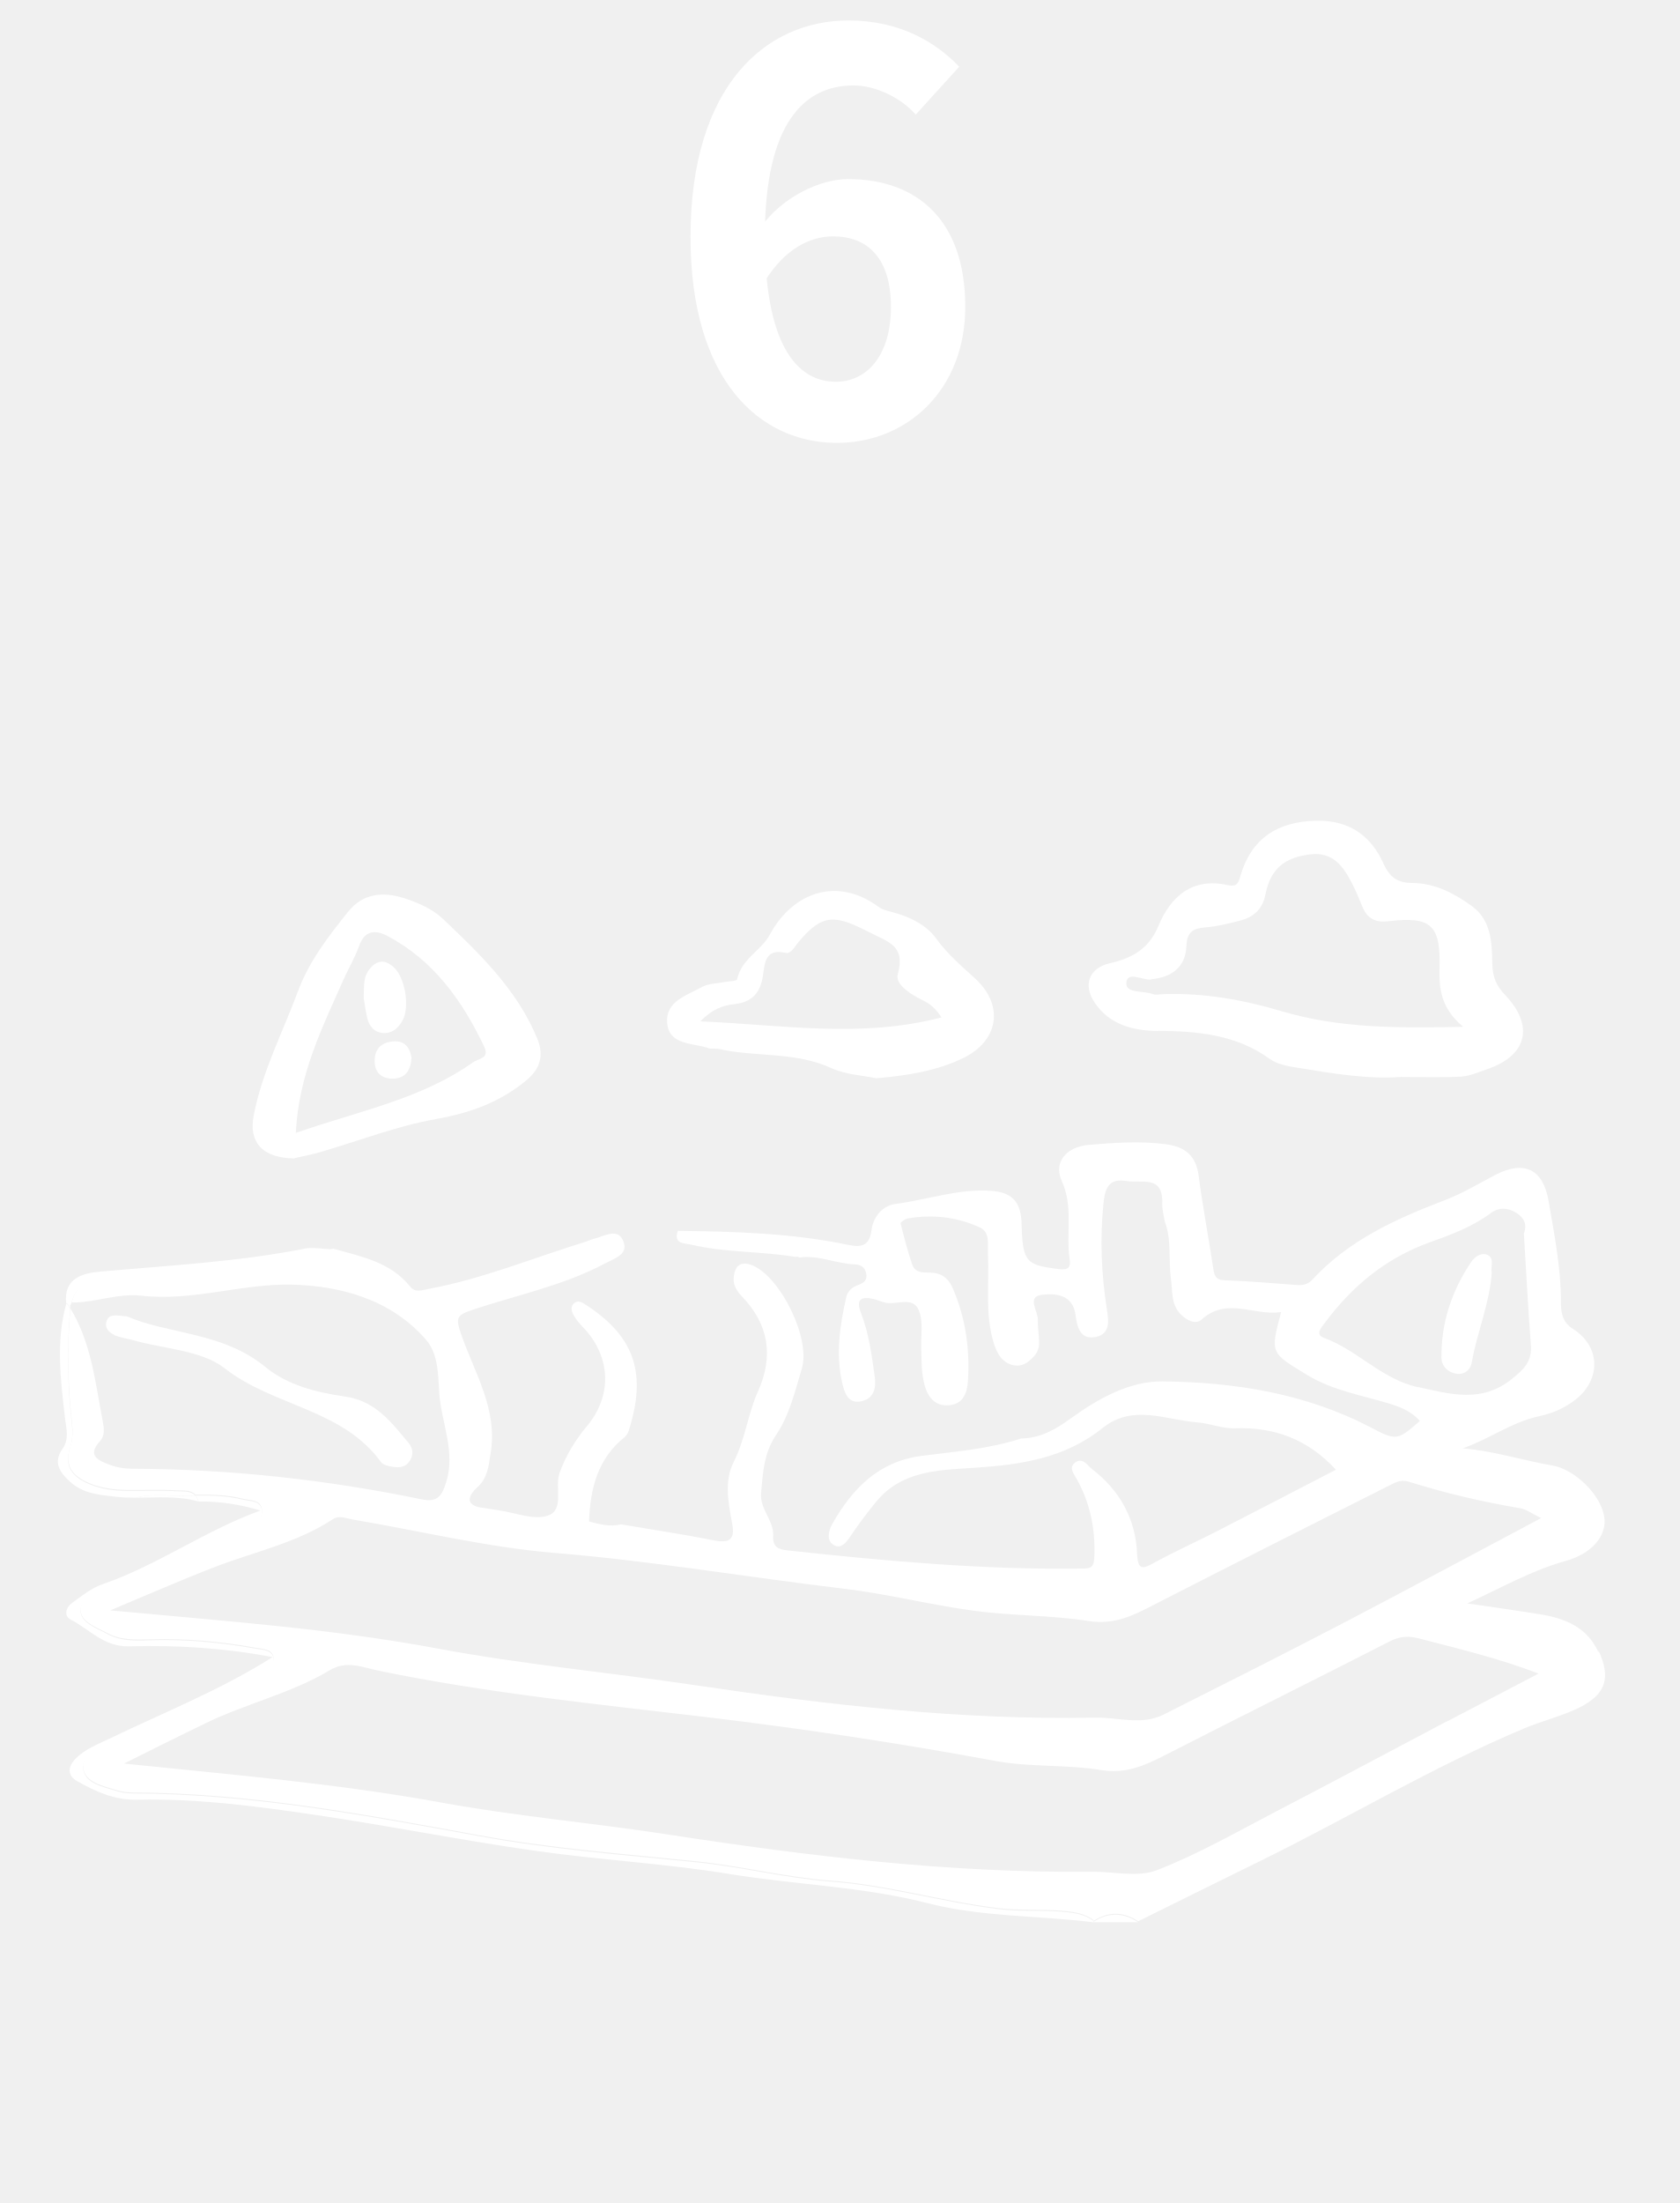
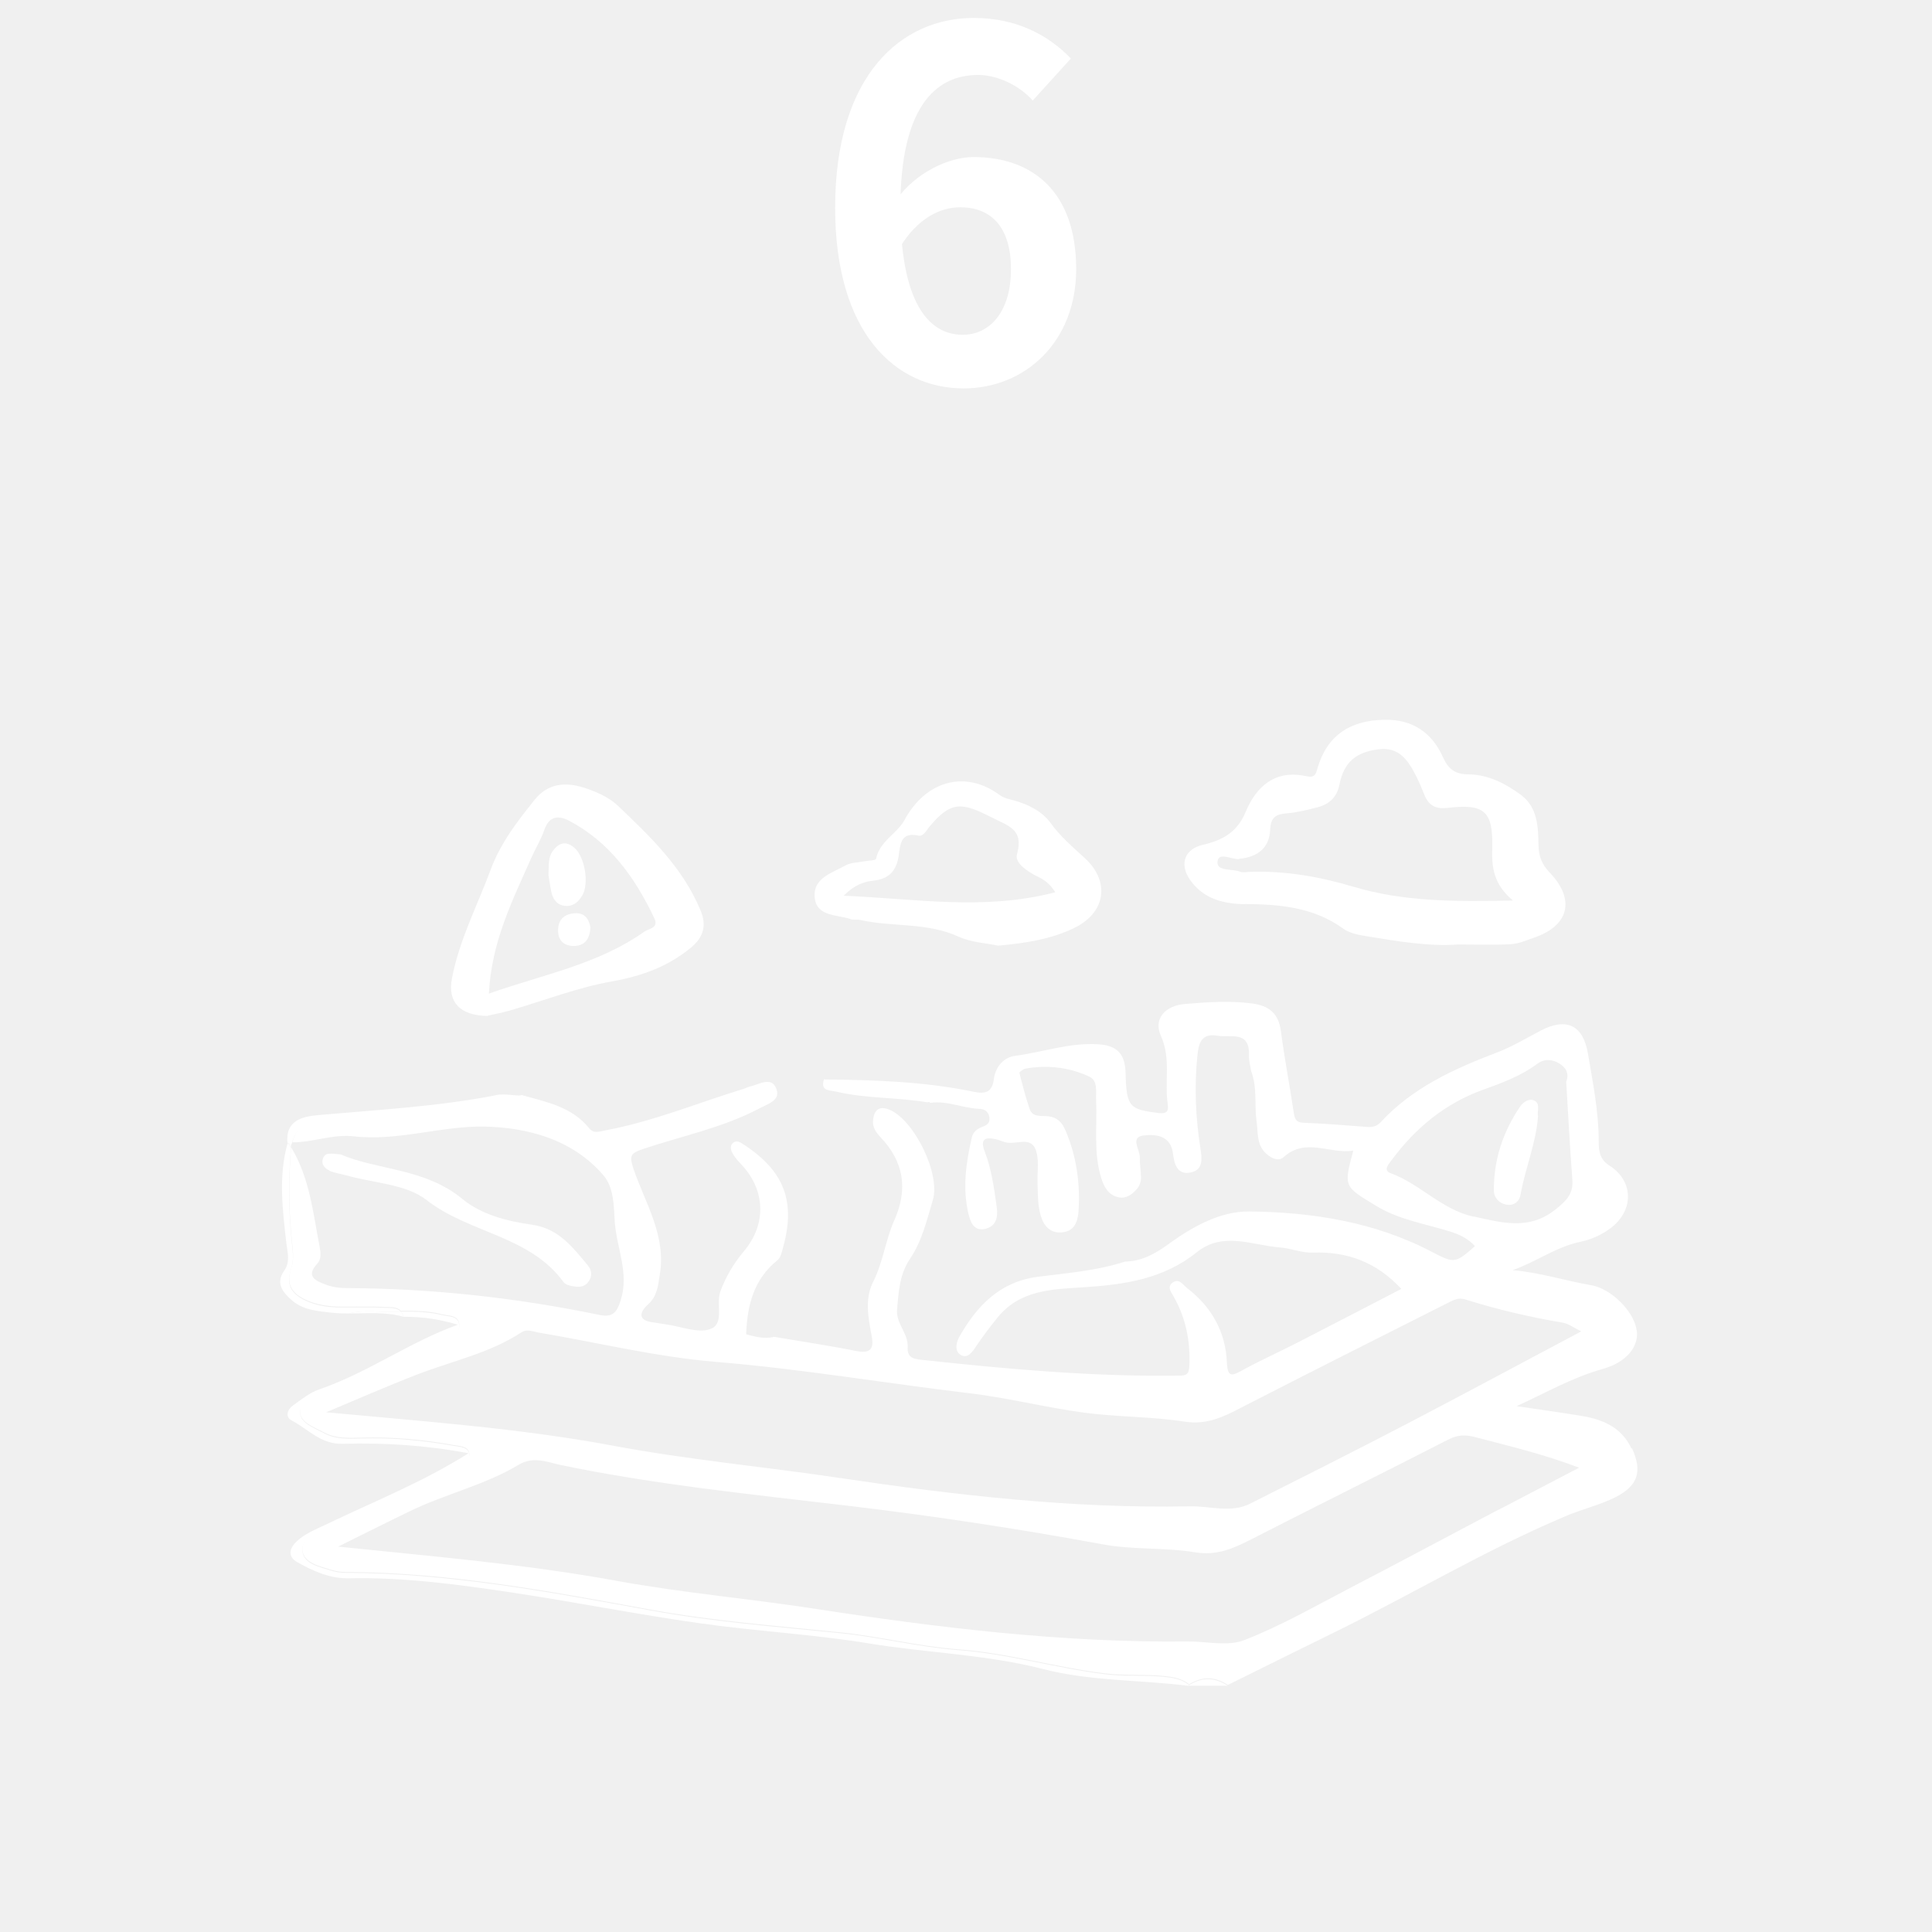
- <svg xmlns="http://www.w3.org/2000/svg" width="61" height="80" viewBox="0 0 61 80" fill="none">
+ <svg xmlns="http://www.w3.org/2000/svg" width="98" height="98" viewBox="0 0 61 80" fill="none">
  <path d="M30.402 16.083C27.602 16.083 25.082 13.823 25.082 8.603C25.082 3.103 27.823 0.743 30.823 0.743C32.623 0.743 33.943 1.483 34.843 2.423L33.263 4.163C32.763 3.583 31.843 3.103 31.003 3.103C29.203 3.103 27.782 4.483 27.782 8.603C27.782 12.443 28.902 13.863 30.363 13.863C31.462 13.863 32.362 12.943 32.362 11.143C32.362 9.383 31.523 8.583 30.262 8.583C29.442 8.583 28.503 9.023 27.762 10.243L27.642 8.243C28.422 7.143 29.802 6.503 30.802 6.503C33.282 6.503 35.062 7.963 35.062 11.143C35.062 14.183 32.922 16.083 30.402 16.083Z" fill="white" />
  <path d="M58.058 59.991C57.653 59.098 56.857 58.769 55.957 58.624C55.071 58.48 54.185 58.356 53.3 58.226C54.501 57.677 55.607 57.038 56.857 56.688C57.852 56.413 58.354 55.761 58.278 55.122C58.175 54.291 57.2 53.358 56.397 53.22C55.319 53.035 54.268 52.691 53.135 52.595C54.096 52.259 54.913 51.641 55.909 51.428C56.397 51.325 56.85 51.126 57.241 50.817C58.168 50.075 58.134 48.887 57.131 48.255C56.726 48.001 56.699 47.617 56.699 47.267C56.699 46.031 56.458 44.829 56.252 43.62C56.053 42.453 55.367 42.117 54.302 42.673C53.698 42.989 53.121 43.339 52.476 43.586C50.711 44.259 48.994 45.035 47.676 46.463C47.511 46.642 47.326 46.683 47.085 46.662C46.213 46.594 45.348 46.525 44.476 46.491C44.133 46.477 44.105 46.298 44.064 46.024C43.899 44.918 43.686 43.819 43.542 42.714C43.446 41.952 43.041 41.636 42.313 41.547C41.386 41.43 40.472 41.498 39.552 41.574C38.756 41.643 38.248 42.185 38.57 42.892C38.996 43.833 38.715 44.774 38.852 45.708C38.893 45.996 38.845 46.134 38.454 46.086C37.286 45.934 37.142 45.859 37.108 44.438C37.087 43.627 36.751 43.298 35.995 43.243C34.814 43.16 33.702 43.565 32.548 43.717C32.088 43.771 31.724 44.149 31.656 44.671C31.587 45.213 31.326 45.316 30.811 45.207C28.771 44.781 26.691 44.719 24.617 44.698C24.596 44.76 24.59 44.808 24.583 44.863C24.562 45.172 24.871 45.145 25.118 45.2C26.368 45.495 27.652 45.433 28.909 45.646C28.95 45.619 28.984 45.626 29.019 45.667C29.712 45.564 30.358 45.886 31.044 45.914C31.244 45.921 31.415 46.003 31.463 46.237C31.511 46.477 31.395 46.58 31.189 46.656C30.976 46.731 30.797 46.861 30.742 47.095C30.502 48.139 30.351 49.189 30.598 50.247C30.68 50.59 30.818 50.995 31.292 50.885C31.745 50.782 31.834 50.405 31.772 49.979C31.662 49.196 31.559 48.413 31.271 47.672C31.086 47.191 31.271 47.068 31.724 47.17C31.855 47.198 31.985 47.26 32.116 47.294C32.535 47.425 33.146 47.04 33.372 47.576C33.544 47.974 33.448 48.489 33.462 48.949C33.475 49.409 33.462 49.876 33.592 50.329C33.722 50.776 33.997 51.071 34.464 51.03C34.952 50.995 35.123 50.638 35.158 50.171C35.233 49.011 35.082 47.892 34.622 46.813C34.485 46.484 34.279 46.264 33.908 46.223C33.626 46.188 33.262 46.285 33.132 45.914C32.967 45.426 32.837 44.925 32.713 44.424C32.706 44.389 32.864 44.273 32.953 44.252C33.201 44.204 33.448 44.183 33.688 44.177C33.688 44.177 33.688 44.17 33.688 44.163C33.688 44.163 33.688 44.17 33.688 44.177C34.347 44.163 34.986 44.293 35.597 44.575C35.968 44.746 35.872 45.186 35.886 45.529C35.94 46.614 35.769 47.713 36.098 48.777C36.215 49.148 36.401 49.498 36.833 49.581C37.135 49.636 37.355 49.471 37.547 49.265C37.685 49.121 37.753 48.935 37.746 48.743C37.739 48.468 37.691 48.2 37.698 47.926C37.705 47.603 37.279 47.088 37.849 47.019C38.316 46.965 38.976 46.985 39.072 47.775C39.12 48.173 39.236 48.667 39.8 48.551C40.349 48.441 40.267 47.94 40.205 47.541C40.006 46.271 39.951 44.994 40.081 43.717C40.129 43.243 40.218 42.769 40.905 42.886C41.455 42.982 42.258 42.652 42.217 43.703C42.21 43.916 42.272 44.135 42.306 44.348C42.567 45.028 42.436 45.742 42.533 46.443C42.594 46.868 42.533 47.328 42.848 47.685C43.061 47.926 43.418 48.125 43.645 47.919C44.572 47.081 45.561 47.802 46.536 47.644C46.131 49.155 46.151 49.121 47.47 49.924C48.424 50.508 49.509 50.672 50.546 50.995C50.958 51.126 51.295 51.291 51.576 51.6C50.766 52.307 50.731 52.327 49.811 51.847C47.435 50.597 44.84 50.192 42.224 50.164C41.036 50.151 39.882 50.789 38.873 51.524C38.344 51.909 37.774 52.231 37.087 52.238C35.913 52.623 34.684 52.712 33.468 52.87C31.903 53.076 30.955 54.065 30.227 55.349C30.09 55.589 30.021 55.939 30.268 56.097C30.564 56.283 30.763 55.981 30.914 55.754C31.189 55.342 31.484 54.957 31.793 54.573C32.727 53.399 34.093 53.385 35.37 53.303C37.074 53.193 38.68 52.959 40.054 51.854C41.152 50.975 42.34 51.565 43.501 51.654C43.961 51.689 44.414 51.888 44.867 51.867C46.289 51.819 47.497 52.259 48.527 53.371C47.092 54.113 45.657 54.861 44.222 55.596C43.473 55.981 42.704 56.324 41.963 56.729C41.544 56.956 41.331 57.086 41.303 56.413C41.248 55.15 40.672 54.12 39.662 53.344C39.484 53.206 39.326 52.904 39.044 53.117C38.811 53.303 39.01 53.522 39.106 53.701C39.6 54.58 39.786 55.507 39.752 56.516C39.738 56.914 39.635 56.962 39.305 56.962C35.728 57.011 32.171 56.688 28.62 56.303C28.291 56.269 28.057 56.193 28.085 55.768C28.112 55.212 27.59 54.8 27.645 54.216C27.714 53.481 27.741 52.774 28.188 52.115C28.675 51.394 28.881 50.515 29.129 49.684C29.445 48.599 28.366 46.408 27.357 45.962C26.89 45.756 26.677 45.983 26.65 46.422C26.629 46.676 26.78 46.903 26.952 47.081C27.934 48.104 28.105 49.251 27.529 50.535C27.165 51.352 27.069 52.259 26.657 53.076C26.293 53.79 26.457 54.573 26.595 55.328C26.705 55.898 26.506 56.049 25.936 55.939C24.816 55.713 23.683 55.548 22.557 55.356C22.145 55.459 21.754 55.342 21.397 55.253C21.438 54.051 21.712 52.966 22.694 52.183C22.825 52.08 22.873 51.847 22.921 51.668C23.457 49.766 22.976 48.496 21.321 47.411C21.184 47.322 21.026 47.198 20.875 47.308C20.682 47.452 20.772 47.665 20.875 47.823C20.971 47.981 21.108 48.125 21.239 48.262C22.2 49.32 22.234 50.707 21.307 51.806C20.882 52.314 20.552 52.863 20.325 53.488C20.14 54.017 20.518 54.834 19.893 55.04C19.385 55.212 18.718 54.93 18.128 54.848C17.936 54.82 17.75 54.786 17.558 54.758C16.919 54.69 16.961 54.353 17.325 54.023C17.716 53.673 17.744 53.255 17.819 52.788C18.094 51.174 17.228 49.842 16.741 48.427C16.549 47.857 16.583 47.761 17.153 47.569C18.753 47.033 20.428 46.697 21.939 45.9C22.31 45.701 22.832 45.564 22.646 45.083C22.447 44.561 21.946 44.898 21.568 44.987C21.465 45.007 21.362 45.069 21.259 45.097C19.364 45.68 17.524 46.443 15.567 46.806C15.313 46.855 15.086 46.951 14.901 46.724C14.18 45.825 13.122 45.632 12.106 45.344C11.062 45.66 9.977 45.728 8.906 45.893C7.155 46.161 5.383 46.209 3.625 46.422C3.165 46.477 2.794 46.69 2.643 47.17C2.63 47.219 2.616 47.26 2.602 47.301C3.461 47.308 4.271 46.951 5.157 47.054C6.983 47.26 8.789 46.614 10.575 46.649C12.339 46.69 14.193 47.17 15.477 48.654C15.938 49.189 15.91 49.958 15.958 50.618C16.041 51.689 16.555 52.719 16.205 53.831C16.054 54.319 15.889 54.566 15.326 54.449C11.872 53.735 8.384 53.351 4.854 53.337C4.559 53.337 4.243 53.296 3.969 53.186C3.598 53.042 3.138 52.87 3.632 52.334C3.811 52.142 3.783 51.881 3.735 51.627C3.461 50.219 3.323 48.77 2.554 47.507C2.451 48.784 2.451 50.061 2.582 51.332C2.623 51.737 2.691 52.149 2.554 52.54C2.307 53.248 2.671 53.618 3.261 53.866C3.694 54.044 4.154 54.099 4.621 54.106C5.218 54.113 5.816 54.085 6.413 54.12C6.654 54.133 6.928 54.092 7.1 54.278C7.127 54.278 7.155 54.278 7.182 54.278C7.732 54.271 8.281 54.285 8.81 54.422C9.084 54.49 9.483 54.442 9.517 54.841C9.544 55.17 9.201 55.266 8.954 55.356C7.285 55.974 5.802 56.99 4.127 57.594C4.051 57.622 3.976 57.656 3.9 57.69C3.522 57.889 2.918 58.006 2.925 58.453C2.932 58.913 3.522 59.098 3.914 59.311C4.381 59.565 4.923 59.544 5.438 59.531C6.729 59.489 8.006 59.606 9.27 59.833C9.531 59.881 9.895 59.874 9.936 60.19C9.963 60.43 9.654 60.561 9.441 60.691C7.807 61.701 6.001 62.353 4.291 63.218C4.216 63.252 4.14 63.28 4.065 63.321C3.653 63.562 2.952 63.644 3.021 64.2C3.09 64.736 3.756 64.853 4.243 65.01C4.429 65.065 4.621 65.093 4.813 65.093C9.071 65.106 13.239 65.882 17.407 66.645C20.016 67.125 22.66 67.318 25.297 67.592C26.924 67.757 28.524 68.169 30.166 68.293C32.219 68.444 34.189 69.034 36.229 69.288C37.046 69.391 37.87 69.316 38.687 69.398C39.037 69.433 39.394 69.488 39.697 69.707C39.71 69.721 39.717 69.742 39.724 69.755C40.267 69.405 40.802 69.412 41.345 69.769C42.835 69.028 44.325 68.293 45.822 67.558C49.001 65.992 52.057 64.159 55.332 62.779C56.005 62.49 56.74 62.325 57.392 61.996C58.34 61.515 58.512 60.918 58.072 59.956L58.058 59.991ZM51.514 50.377C50.203 50.096 49.31 49.025 48.081 48.578C47.765 48.461 47.992 48.214 48.115 48.049C49.111 46.703 50.347 45.68 51.947 45.11C52.716 44.836 53.485 44.547 54.151 44.053C54.446 43.833 54.769 43.854 55.071 44.039C55.353 44.211 55.483 44.458 55.353 44.795C55.435 46.141 55.504 47.493 55.607 48.832C55.655 49.423 55.38 49.704 54.927 50.068C53.815 50.968 52.682 50.624 51.514 50.37V50.377ZM4.003 58.48C5.266 57.951 6.516 57.402 7.793 56.908C9.236 56.351 10.767 56.035 12.078 55.177C12.326 55.012 12.559 55.136 12.793 55.177C15.244 55.589 17.668 56.187 20.147 56.393C23.663 56.681 27.13 57.272 30.632 57.69C32.225 57.876 33.791 58.281 35.384 58.494C36.764 58.679 38.165 58.652 39.539 58.865C40.438 59.009 41.118 58.693 41.853 58.308C44.716 56.839 47.593 55.39 50.471 53.941C50.683 53.831 50.883 53.721 51.164 53.804C52.496 54.223 53.849 54.539 55.229 54.772C55.456 54.813 55.662 54.978 55.978 55.129C53.554 56.413 51.226 57.67 48.884 58.892C46.687 60.039 44.476 61.151 42.265 62.264C41.461 62.669 40.596 62.353 39.772 62.374C34.904 62.47 30.076 61.913 25.27 61.199C22.138 60.732 18.98 60.444 15.869 59.86C11.962 59.132 8.027 58.858 4.01 58.48H4.003ZM52.551 62.511C50.477 63.603 48.41 64.715 46.33 65.793C44.908 66.535 43.508 67.338 42.018 67.915C41.331 68.183 40.466 67.963 39.676 67.97C34.478 68.025 29.335 67.4 24.205 66.61C21.479 66.192 18.725 65.951 16.02 65.457C12.223 64.763 8.398 64.447 4.504 64.042C5.493 63.548 6.482 63.053 7.478 62.573C8.947 61.858 10.575 61.495 11.982 60.65C12.593 60.286 13.17 60.547 13.726 60.664C17.661 61.481 21.651 61.879 25.64 62.353C29.156 62.772 32.665 63.301 36.153 63.946C37.403 64.18 38.721 64.07 39.978 64.276C40.878 64.427 41.557 64.125 42.299 63.747C45.018 62.353 47.758 61 50.477 59.606C50.848 59.414 51.178 59.4 51.562 59.503C52.984 59.874 54.412 60.211 55.889 60.774C54.776 61.357 53.664 61.934 52.551 62.518V62.511Z" fill="white" />
  <path d="M7.21 54.525C7.972 54.518 8.721 54.628 9.456 54.854C7.444 55.582 5.727 56.839 3.735 57.526C3.33 57.663 2.973 57.951 2.623 58.205C2.396 58.363 2.3 58.679 2.575 58.817C3.262 59.174 3.777 59.812 4.704 59.785C6.414 59.737 8.123 59.84 9.902 60.176C7.986 61.385 5.96 62.181 4.01 63.122C3.571 63.335 3.097 63.507 2.747 63.864C2.465 64.152 2.431 64.468 2.802 64.681C3.475 65.058 4.154 65.374 4.985 65.354C7.258 65.306 9.51 65.615 11.749 65.951C14.31 66.336 16.858 66.844 19.426 67.208C21.774 67.544 24.15 67.668 26.492 68.052C28.889 68.444 31.333 68.506 33.688 69.11C35.666 69.618 37.692 69.556 39.69 69.803C39.704 69.797 39.711 69.797 39.724 69.79C39.717 69.776 39.711 69.755 39.697 69.742C39.402 69.522 39.044 69.467 38.687 69.433C37.87 69.35 37.053 69.433 36.229 69.323C34.197 69.069 32.219 68.478 30.166 68.327C28.531 68.204 26.931 67.791 25.297 67.627C22.66 67.359 20.017 67.16 17.407 66.679C13.239 65.917 9.078 65.141 4.814 65.127C4.621 65.127 4.429 65.1 4.244 65.045C3.749 64.887 3.083 64.77 3.021 64.234C2.953 63.678 3.653 63.589 4.065 63.355C4.134 63.314 4.216 63.294 4.292 63.252C5.995 62.387 7.807 61.735 9.442 60.725C9.648 60.595 9.964 60.465 9.936 60.224C9.895 59.908 9.524 59.915 9.27 59.867C8 59.641 6.723 59.524 5.438 59.565C4.917 59.586 4.381 59.599 3.914 59.345C3.523 59.132 2.932 58.94 2.925 58.487C2.918 58.041 3.523 57.924 3.9 57.725C3.976 57.684 4.051 57.656 4.127 57.629C5.802 57.024 7.286 56.015 8.954 55.39C9.201 55.301 9.538 55.205 9.517 54.875C9.483 54.477 9.085 54.525 8.81 54.456C8.274 54.326 7.732 54.305 7.183 54.312C7.155 54.312 7.128 54.312 7.1 54.312C7.148 54.367 7.189 54.429 7.217 54.525H7.21Z" fill="white" />
  <path d="M2.41 47.335C2.019 48.722 2.204 50.117 2.362 51.511C2.41 51.888 2.52 52.259 2.273 52.609C1.923 53.104 2.163 53.461 2.541 53.804C3.021 54.243 3.605 54.285 4.209 54.353C4.45 54.381 4.697 54.388 4.937 54.388C5.637 54.202 6.372 54.367 7.093 54.312C6.922 54.127 6.64 54.168 6.407 54.154C5.809 54.12 5.212 54.147 4.614 54.14C4.147 54.14 3.687 54.079 3.255 53.9C2.664 53.653 2.3 53.282 2.547 52.575C2.685 52.183 2.616 51.771 2.575 51.366C2.444 50.089 2.444 48.819 2.547 47.541C2.513 47.48 2.479 47.418 2.438 47.356C2.431 47.356 2.424 47.349 2.417 47.342L2.41 47.335Z" fill="white" />
  <path d="M2.424 47.328C2.424 47.328 2.417 47.328 2.41 47.328C2.417 47.328 2.424 47.335 2.431 47.342C2.431 47.342 2.431 47.328 2.424 47.328Z" fill="white" />
  <path d="M2.431 47.329C2.431 47.329 2.424 47.322 2.417 47.315C2.417 47.315 2.417 47.322 2.424 47.329C2.424 47.329 2.424 47.329 2.431 47.329Z" fill="white" />
  <path d="M11.035 45.351C8.597 45.825 6.125 45.955 3.666 46.175C3.048 46.23 2.307 46.381 2.403 47.328L2.417 47.315C2.417 47.315 2.424 47.322 2.43 47.328C2.485 47.328 2.533 47.328 2.588 47.328C2.602 47.287 2.616 47.239 2.63 47.198C2.788 46.724 3.151 46.511 3.612 46.45C5.369 46.237 7.141 46.195 8.892 45.921C9.963 45.756 11.048 45.687 12.092 45.371C11.735 45.358 11.371 45.282 11.035 45.344V45.351Z" fill="white" />
  <path d="M4.938 54.388C5.7 54.388 6.462 54.312 7.21 54.525C7.183 54.429 7.142 54.36 7.094 54.312C6.38 54.374 5.638 54.202 4.938 54.388Z" fill="white" />
  <path d="M39.718 69.79C39.718 69.79 39.718 69.803 39.725 69.803C40.26 69.803 40.796 69.803 41.338 69.803C40.796 69.446 40.26 69.439 39.718 69.79Z" fill="white" />
  <path d="M39.724 69.803C39.724 69.803 39.724 69.79 39.717 69.79C39.703 69.797 39.696 69.797 39.683 69.803H39.724Z" fill="white" />
  <path d="M42.059 37.433C43.501 37.447 44.888 37.564 46.117 38.45C46.391 38.649 46.776 38.718 47.119 38.772C48.41 38.985 49.708 39.198 50.875 39.109C51.713 39.109 52.4 39.136 53.08 39.095C53.395 39.075 53.711 38.93 54.02 38.827C55.469 38.333 55.737 37.255 54.68 36.142C54.364 35.813 54.219 35.504 54.206 35.003C54.192 34.261 54.178 33.43 53.478 32.915C52.832 32.441 52.118 32.071 51.301 32.064C50.772 32.064 50.484 31.864 50.257 31.37C49.804 30.347 49.001 29.777 47.813 29.804C46.426 29.832 45.464 30.429 45.059 31.796C44.984 32.064 44.943 32.221 44.579 32.139C43.301 31.858 42.519 32.565 42.079 33.622C41.729 34.467 41.111 34.797 40.307 34.982C39.559 35.154 39.332 35.765 39.758 36.403C40.307 37.221 41.159 37.427 42.052 37.44L42.059 37.433ZM41.825 35.559C42.574 35.49 43.068 35.106 43.095 34.35C43.116 33.835 43.343 33.712 43.789 33.677C44.221 33.643 44.647 33.533 45.073 33.423C45.547 33.293 45.863 33.011 45.966 32.476C46.151 31.555 46.652 31.143 47.579 31.027C48.424 30.917 48.802 31.473 49.124 32.105C49.262 32.373 49.372 32.647 49.488 32.929C49.674 33.375 49.976 33.513 50.463 33.451C51.974 33.272 52.331 33.595 52.29 35.126C52.269 35.888 52.324 36.596 53.148 37.289C50.745 37.337 48.63 37.344 46.522 36.712C45.162 36.307 43.734 36.053 42.278 36.101C42.141 36.101 41.99 36.142 41.873 36.101C41.537 35.964 40.884 36.087 40.912 35.696C40.946 35.25 41.495 35.6 41.811 35.572L41.825 35.559Z" fill="white" />
  <path d="M10.704 42.055C10.876 42.014 11.254 41.945 11.618 41.842C13.032 41.43 14.419 40.887 15.861 40.633C17.084 40.413 18.148 40.029 19.102 39.246C19.645 38.807 19.755 38.305 19.521 37.729C18.794 35.95 17.434 34.645 16.081 33.361C15.704 33.004 15.154 32.764 14.646 32.606C13.911 32.379 13.183 32.434 12.641 33.114C11.927 34.007 11.24 34.886 10.828 35.984C10.272 37.488 9.516 38.923 9.214 40.517C9.029 41.485 9.53 42.055 10.704 42.068V42.055ZM12.49 35.545C12.668 35.147 12.895 34.769 13.039 34.364C13.238 33.787 13.623 33.753 14.069 33.986C15.758 34.879 16.795 36.342 17.592 38.017C17.791 38.436 17.372 38.443 17.187 38.573C15.285 39.926 13.018 40.345 10.746 41.141C10.842 39.026 11.714 37.296 12.49 35.545Z" fill="white" />
  <path d="M25.709 38.058C25.833 38.099 25.984 38.065 26.114 38.093C27.46 38.395 28.882 38.182 30.193 38.786C30.722 39.026 31.354 39.054 31.834 39.157C32.981 39.054 34.011 38.889 34.959 38.436C36.277 37.811 36.483 36.52 35.433 35.545C34.931 35.085 34.416 34.652 34.011 34.089C33.654 33.595 33.098 33.32 32.501 33.148C32.294 33.087 32.089 33.059 31.896 32.922C30.447 31.851 28.813 32.352 27.948 33.966C27.646 34.515 26.925 34.831 26.774 35.566C26.76 35.627 26.471 35.634 26.314 35.662C26.046 35.717 25.744 35.71 25.517 35.833C24.961 36.142 24.171 36.355 24.233 37.138C24.295 37.955 25.133 37.866 25.702 38.051L25.709 38.058ZM26.664 36.465C27.323 36.397 27.625 36.046 27.714 35.421C27.783 34.961 27.79 34.432 28.545 34.604C28.738 34.645 28.875 34.357 29.019 34.192C29.891 33.155 30.351 33.231 31.539 33.835C32.288 34.22 32.899 34.336 32.61 35.38C32.521 35.71 32.961 36.019 33.311 36.218C33.572 36.362 33.874 36.438 34.197 36.946C31.258 37.715 28.435 37.214 25.435 37.09C25.888 36.63 26.286 36.506 26.671 36.465H26.664Z" fill="white" />
  <path d="M2.561 47.411C2.561 47.411 2.499 47.383 2.465 47.363C2.492 47.39 2.52 47.411 2.547 47.438C2.547 47.431 2.547 47.418 2.554 47.411H2.561Z" fill="white" />
  <path d="M2.554 47.438C2.554 47.438 2.499 47.383 2.472 47.363C2.458 47.363 2.444 47.349 2.438 47.342C2.479 47.404 2.513 47.466 2.547 47.528C2.547 47.507 2.547 47.48 2.547 47.459C2.547 47.459 2.547 47.445 2.547 47.438H2.554Z" fill="white" />
  <path d="M2.431 47.342C2.431 47.342 2.458 47.356 2.465 47.363C2.451 47.349 2.438 47.342 2.424 47.328C2.424 47.328 2.424 47.328 2.417 47.328C2.417 47.328 2.417 47.342 2.424 47.342H2.431Z" fill="white" />
  <path d="M2.424 47.329C2.424 47.329 2.424 47.322 2.417 47.315C2.417 47.315 2.417 47.322 2.417 47.329C2.417 47.329 2.424 47.329 2.431 47.329H2.424Z" fill="white" />
  <path d="M2.465 47.363C2.465 47.363 2.527 47.397 2.561 47.411C2.568 47.383 2.575 47.356 2.589 47.328C2.534 47.328 2.486 47.328 2.431 47.328C2.444 47.342 2.458 47.349 2.472 47.363H2.465Z" fill="white" />
  <path d="M33.675 44.177C33.675 44.177 33.675 44.184 33.675 44.19C33.675 44.19 33.675 44.19 33.682 44.19C33.682 44.19 33.682 44.184 33.682 44.177H33.675Z" fill="white" />
  <path d="M4.134 48.475C4.353 48.571 4.601 48.606 4.834 48.667C5.96 48.99 7.313 49.024 8.164 49.691C9.929 51.071 12.436 51.16 13.836 53.09C13.919 53.199 14.118 53.248 14.276 53.268C14.496 53.303 14.722 53.282 14.866 53.076C15.031 52.849 15.011 52.602 14.839 52.396C14.214 51.648 13.637 50.872 12.532 50.714C11.509 50.569 10.437 50.302 9.641 49.642C8.089 48.365 6.111 48.455 4.607 47.802C4.189 47.761 3.976 47.72 3.886 47.94C3.777 48.187 3.928 48.372 4.141 48.468L4.134 48.475Z" fill="white" />
  <path d="M53.464 49.457C53.657 48.365 54.11 47.328 54.185 46.223C54.137 45.989 54.302 45.68 54.014 45.564C53.794 45.474 53.56 45.653 53.451 45.811C52.736 46.861 52.345 48.029 52.359 49.306C52.359 49.608 52.606 49.862 52.949 49.89C53.231 49.91 53.423 49.718 53.464 49.464V49.457Z" fill="white" />
  <path d="M14.613 37.076C14.901 36.582 14.716 35.476 14.283 35.106C13.933 34.803 13.645 34.893 13.39 35.236C13.198 35.497 13.226 35.799 13.212 36.245C13.239 36.397 13.274 36.692 13.342 36.98C13.411 37.255 13.576 37.475 13.885 37.509C14.228 37.543 14.448 37.358 14.606 37.083L14.613 37.076Z" fill="white" />
  <path d="M14.269 37.818C13.816 37.859 13.589 38.134 13.61 38.573C13.623 38.958 13.871 39.164 14.241 39.171C14.708 39.171 14.914 38.903 14.949 38.409C14.887 38.065 14.722 37.777 14.276 37.818H14.269Z" fill="white" />
</svg>
